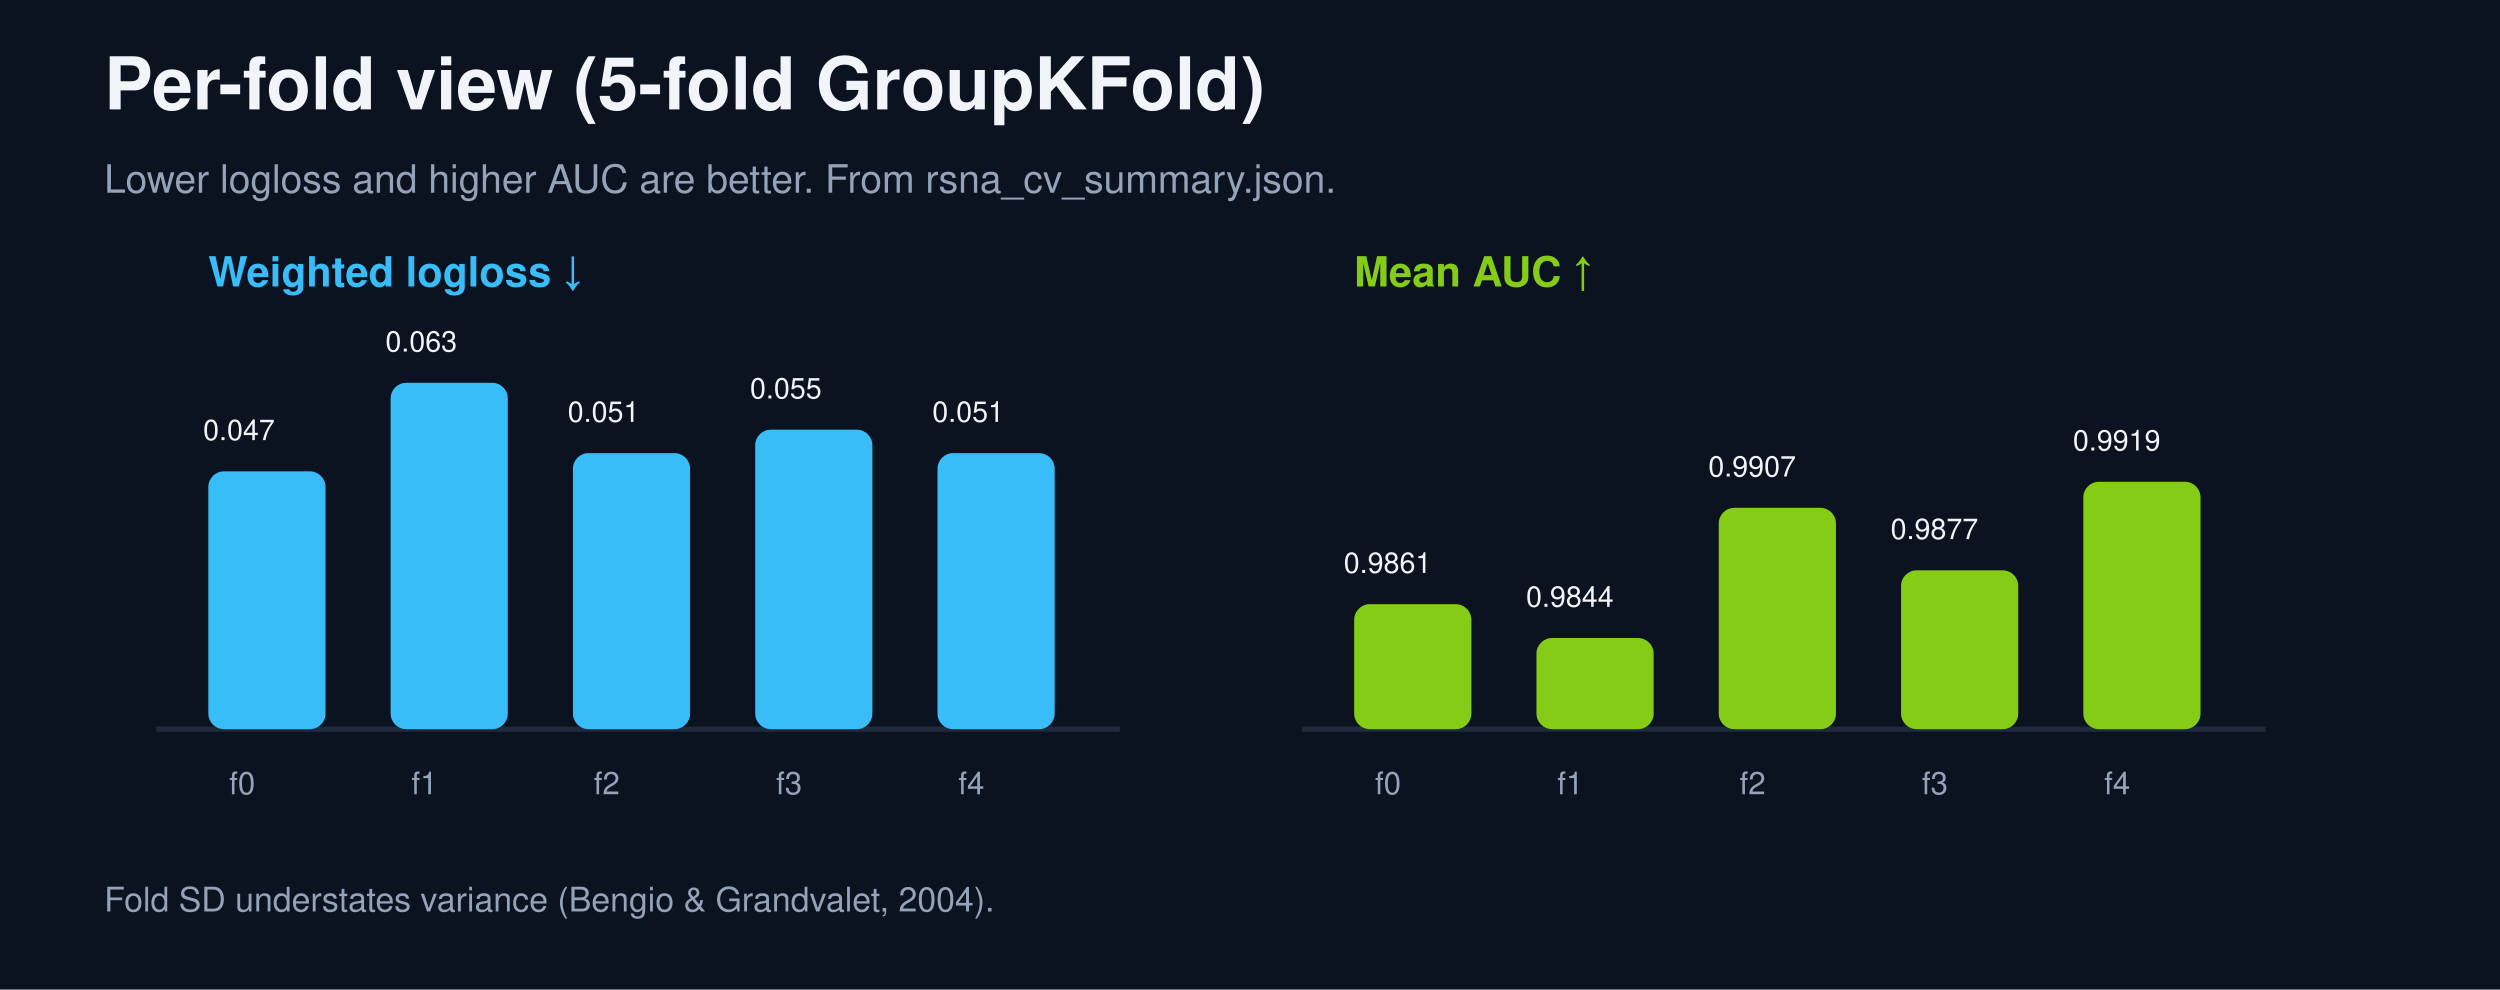
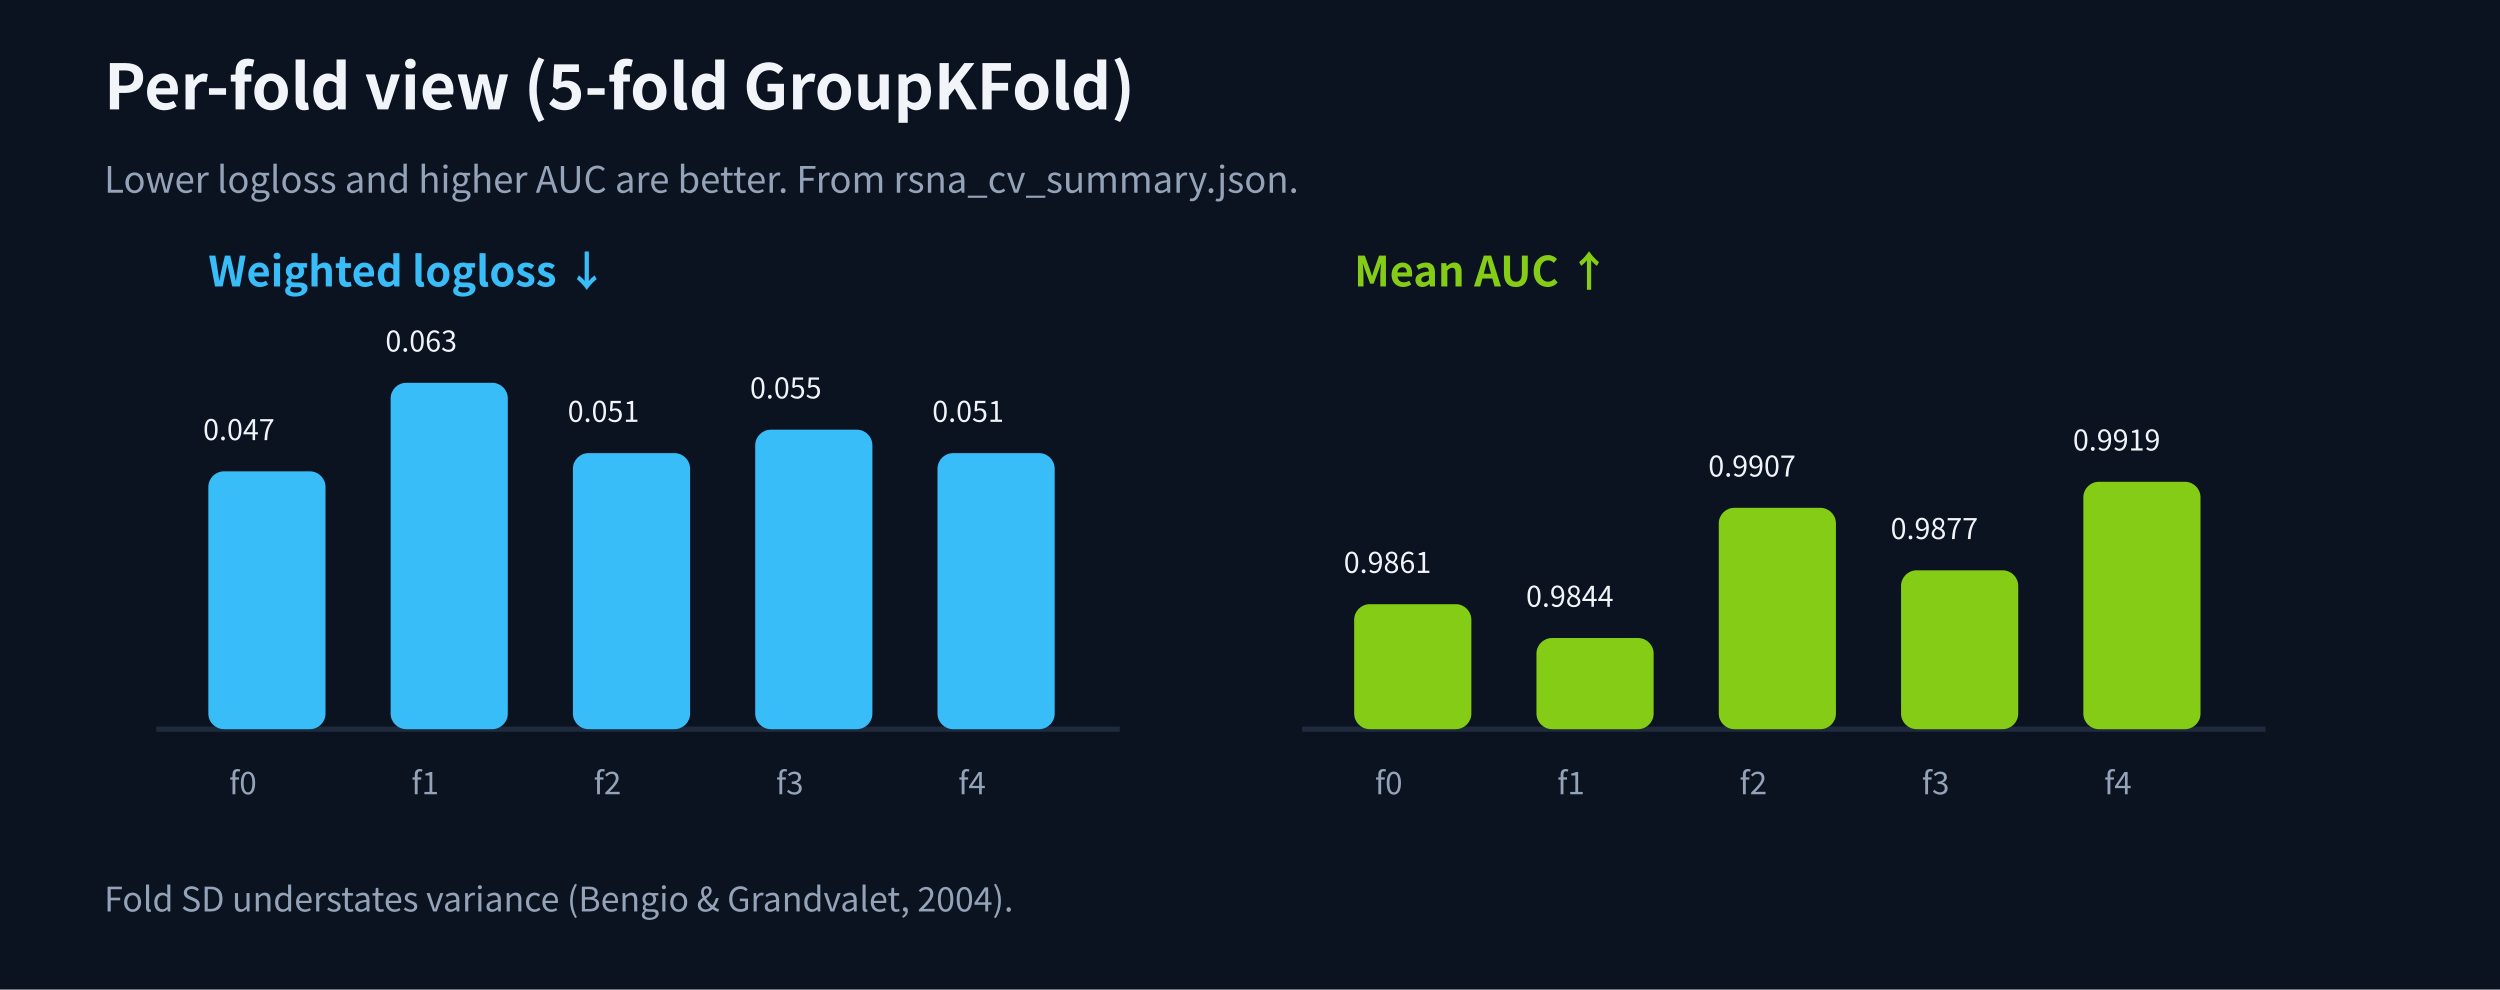
<svg xmlns="http://www.w3.org/2000/svg" viewBox="0 0 960 380" width="100%" preserveAspectRatio="xMidYMid meet" role="img" aria-labelledby="title desc">
  <rect width="960" height="380" fill="#0B1220" />
-   <g font-family="Helvetica, Arial, sans-serif">
-     <text x="40" y="42" fill="#F1F5F9" font-size="28" font-weight="700">Per-fold view (5-fold GroupKFold)</text>
-     <text x="40" y="74" fill="#94A3B8" font-size="15">Lower logloss and higher AUC are better. From rsna_cv_summary.json.</text>
+   <g font-family="'Hiragino Sans', 'Hiragino Kaku Gothic ProN', 'Noto Sans CJK JP', 'Yu Gothic', 'Helvetica Neue', Helvetica, Arial, sans-serif">
+     <text x="40" y="42.0" fill="#F1F5F9" font-size="24" font-weight="700">Per-fold view (5-fold GroupKFold)</text>
+     <text x="40" y="74.0" fill="#94A3B8" font-size="14" font-weight="400">Lower logloss and higher AUC are better. From rsna_cv_summary.json.</text>
    <text x="80" y="110" fill="#38BDF8" font-size="16" font-weight="700">Weighted logloss ↓</text>
    <text x="520" y="110" fill="#84CC16" font-size="16" font-weight="700">Mean AUC ↑</text>
    <line x1="60" y1="280" x2="430" y2="280" stroke="#1F2A3D" stroke-width="2" />
    <line x1="500" y1="280" x2="870" y2="280" stroke="#1F2A3D" stroke-width="2" />
    <rect x="80" y="181" width="45" height="99" rx="6" fill="#38BDF8" />
    <text x="88" y="305" fill="#94A3B8" font-size="12">f0</text>
    <text x="78" y="169" fill="#F1F5F9" font-size="11">0.047</text>
    <rect x="150" y="147" width="45" height="133" rx="6" fill="#38BDF8" />
    <text x="158" y="305" fill="#94A3B8" font-size="12">f1</text>
    <text x="148" y="135" fill="#F1F5F9" font-size="11">0.063</text>
    <rect x="220" y="174" width="45" height="106" rx="6" fill="#38BDF8" />
    <text x="228" y="305" fill="#94A3B8" font-size="12">f2</text>
    <text x="218" y="162" fill="#F1F5F9" font-size="11">0.051</text>
    <rect x="290" y="165" width="45" height="115" rx="6" fill="#38BDF8" />
    <text x="298" y="305" fill="#94A3B8" font-size="12">f3</text>
    <text x="288" y="153" fill="#F1F5F9" font-size="11">0.055</text>
    <rect x="360" y="174" width="45" height="106" rx="6" fill="#38BDF8" />
    <text x="368" y="305" fill="#94A3B8" font-size="12">f4</text>
    <text x="358" y="162" fill="#F1F5F9" font-size="11">0.051</text>
    <rect x="520" y="232" width="45" height="48" rx="6" fill="#84CC16" />
    <text x="528" y="305" fill="#94A3B8" font-size="12">f0</text>
    <text x="516" y="220" fill="#F1F5F9" font-size="11">0.9861</text>
    <rect x="590" y="245" width="45" height="35" rx="6" fill="#84CC16" />
    <text x="598" y="305" fill="#94A3B8" font-size="12">f1</text>
    <text x="586" y="233" fill="#F1F5F9" font-size="11">0.9844</text>
    <rect x="660" y="195" width="45" height="85" rx="6" fill="#84CC16" />
    <text x="668" y="305" fill="#94A3B8" font-size="12">f2</text>
    <text x="656" y="183" fill="#F1F5F9" font-size="11">0.9907</text>
    <rect x="730" y="219" width="45" height="61" rx="6" fill="#84CC16" />
    <text x="738" y="305" fill="#94A3B8" font-size="12">f3</text>
    <text x="726" y="207" fill="#F1F5F9" font-size="11">0.9877</text>
    <rect x="800" y="185" width="45" height="95" rx="6" fill="#84CC16" />
    <text x="808" y="305" fill="#94A3B8" font-size="12">f4</text>
    <text x="796" y="173" fill="#F1F5F9" font-size="11">0.9919</text>
    <text x="40" y="350" fill="#94A3B8" font-size="13">Fold SD understates variance (Bengio &amp; Grandvalet, 2004).</text>
  </g>
</svg>
